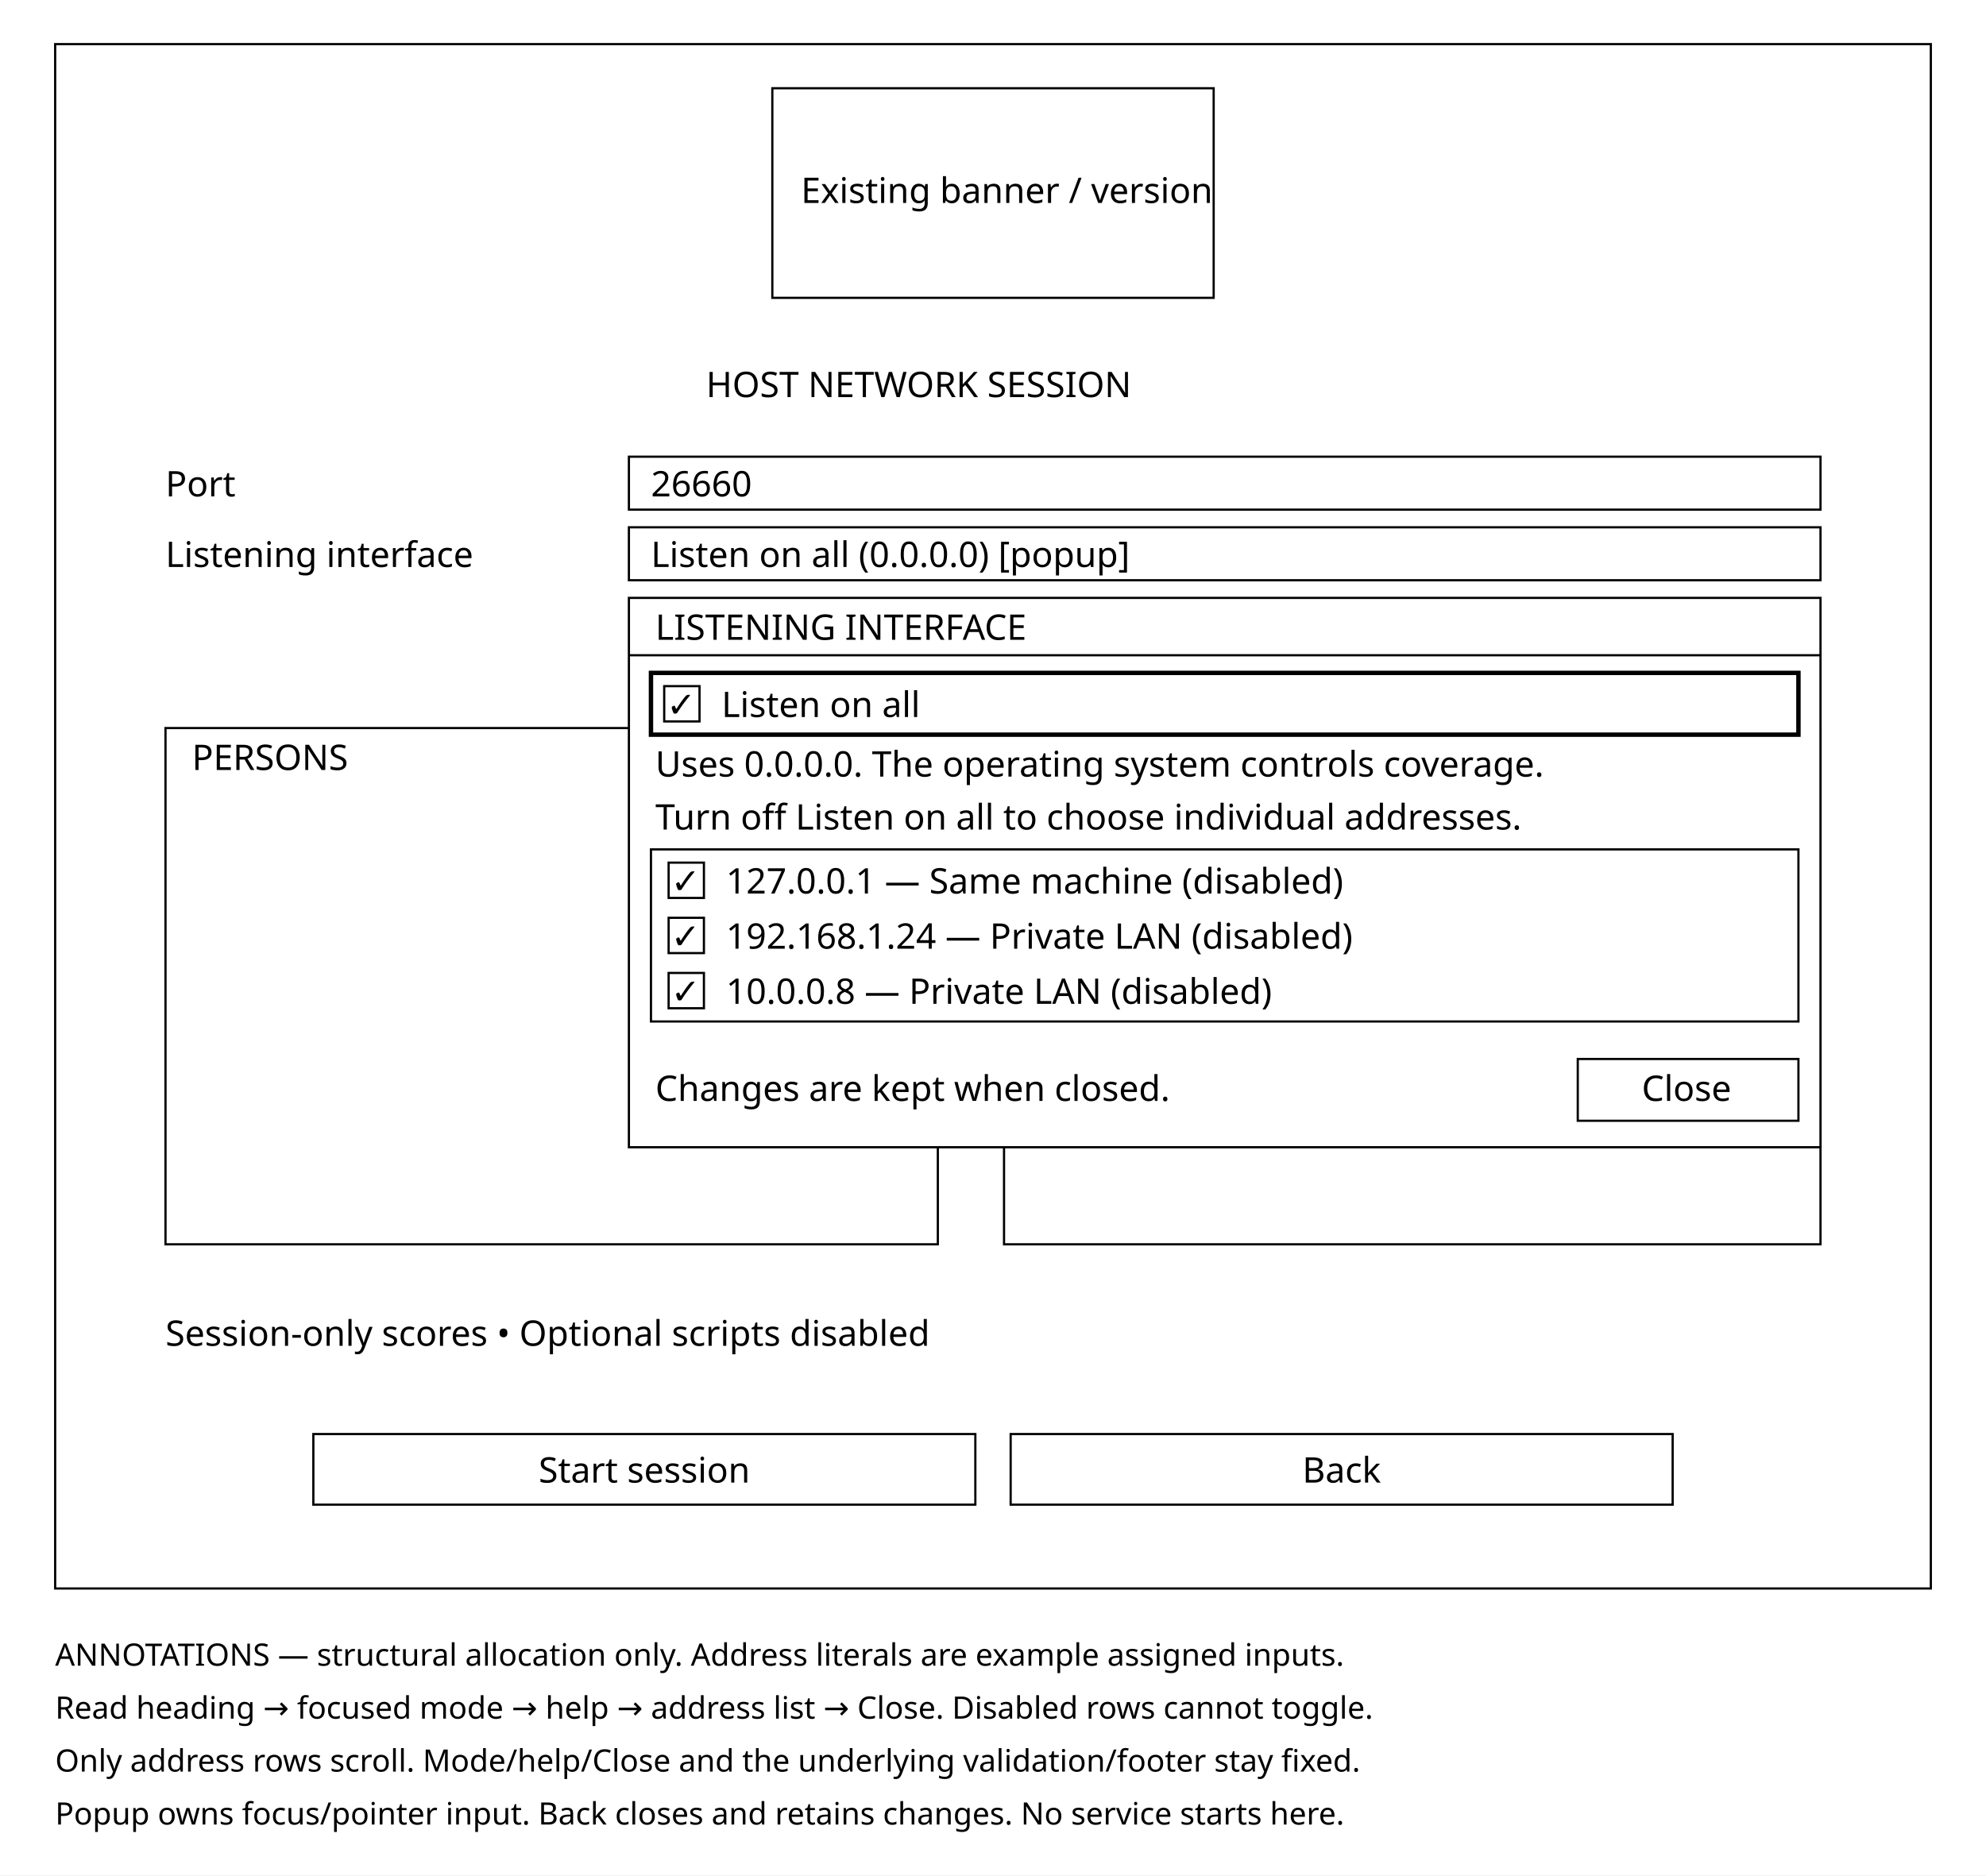
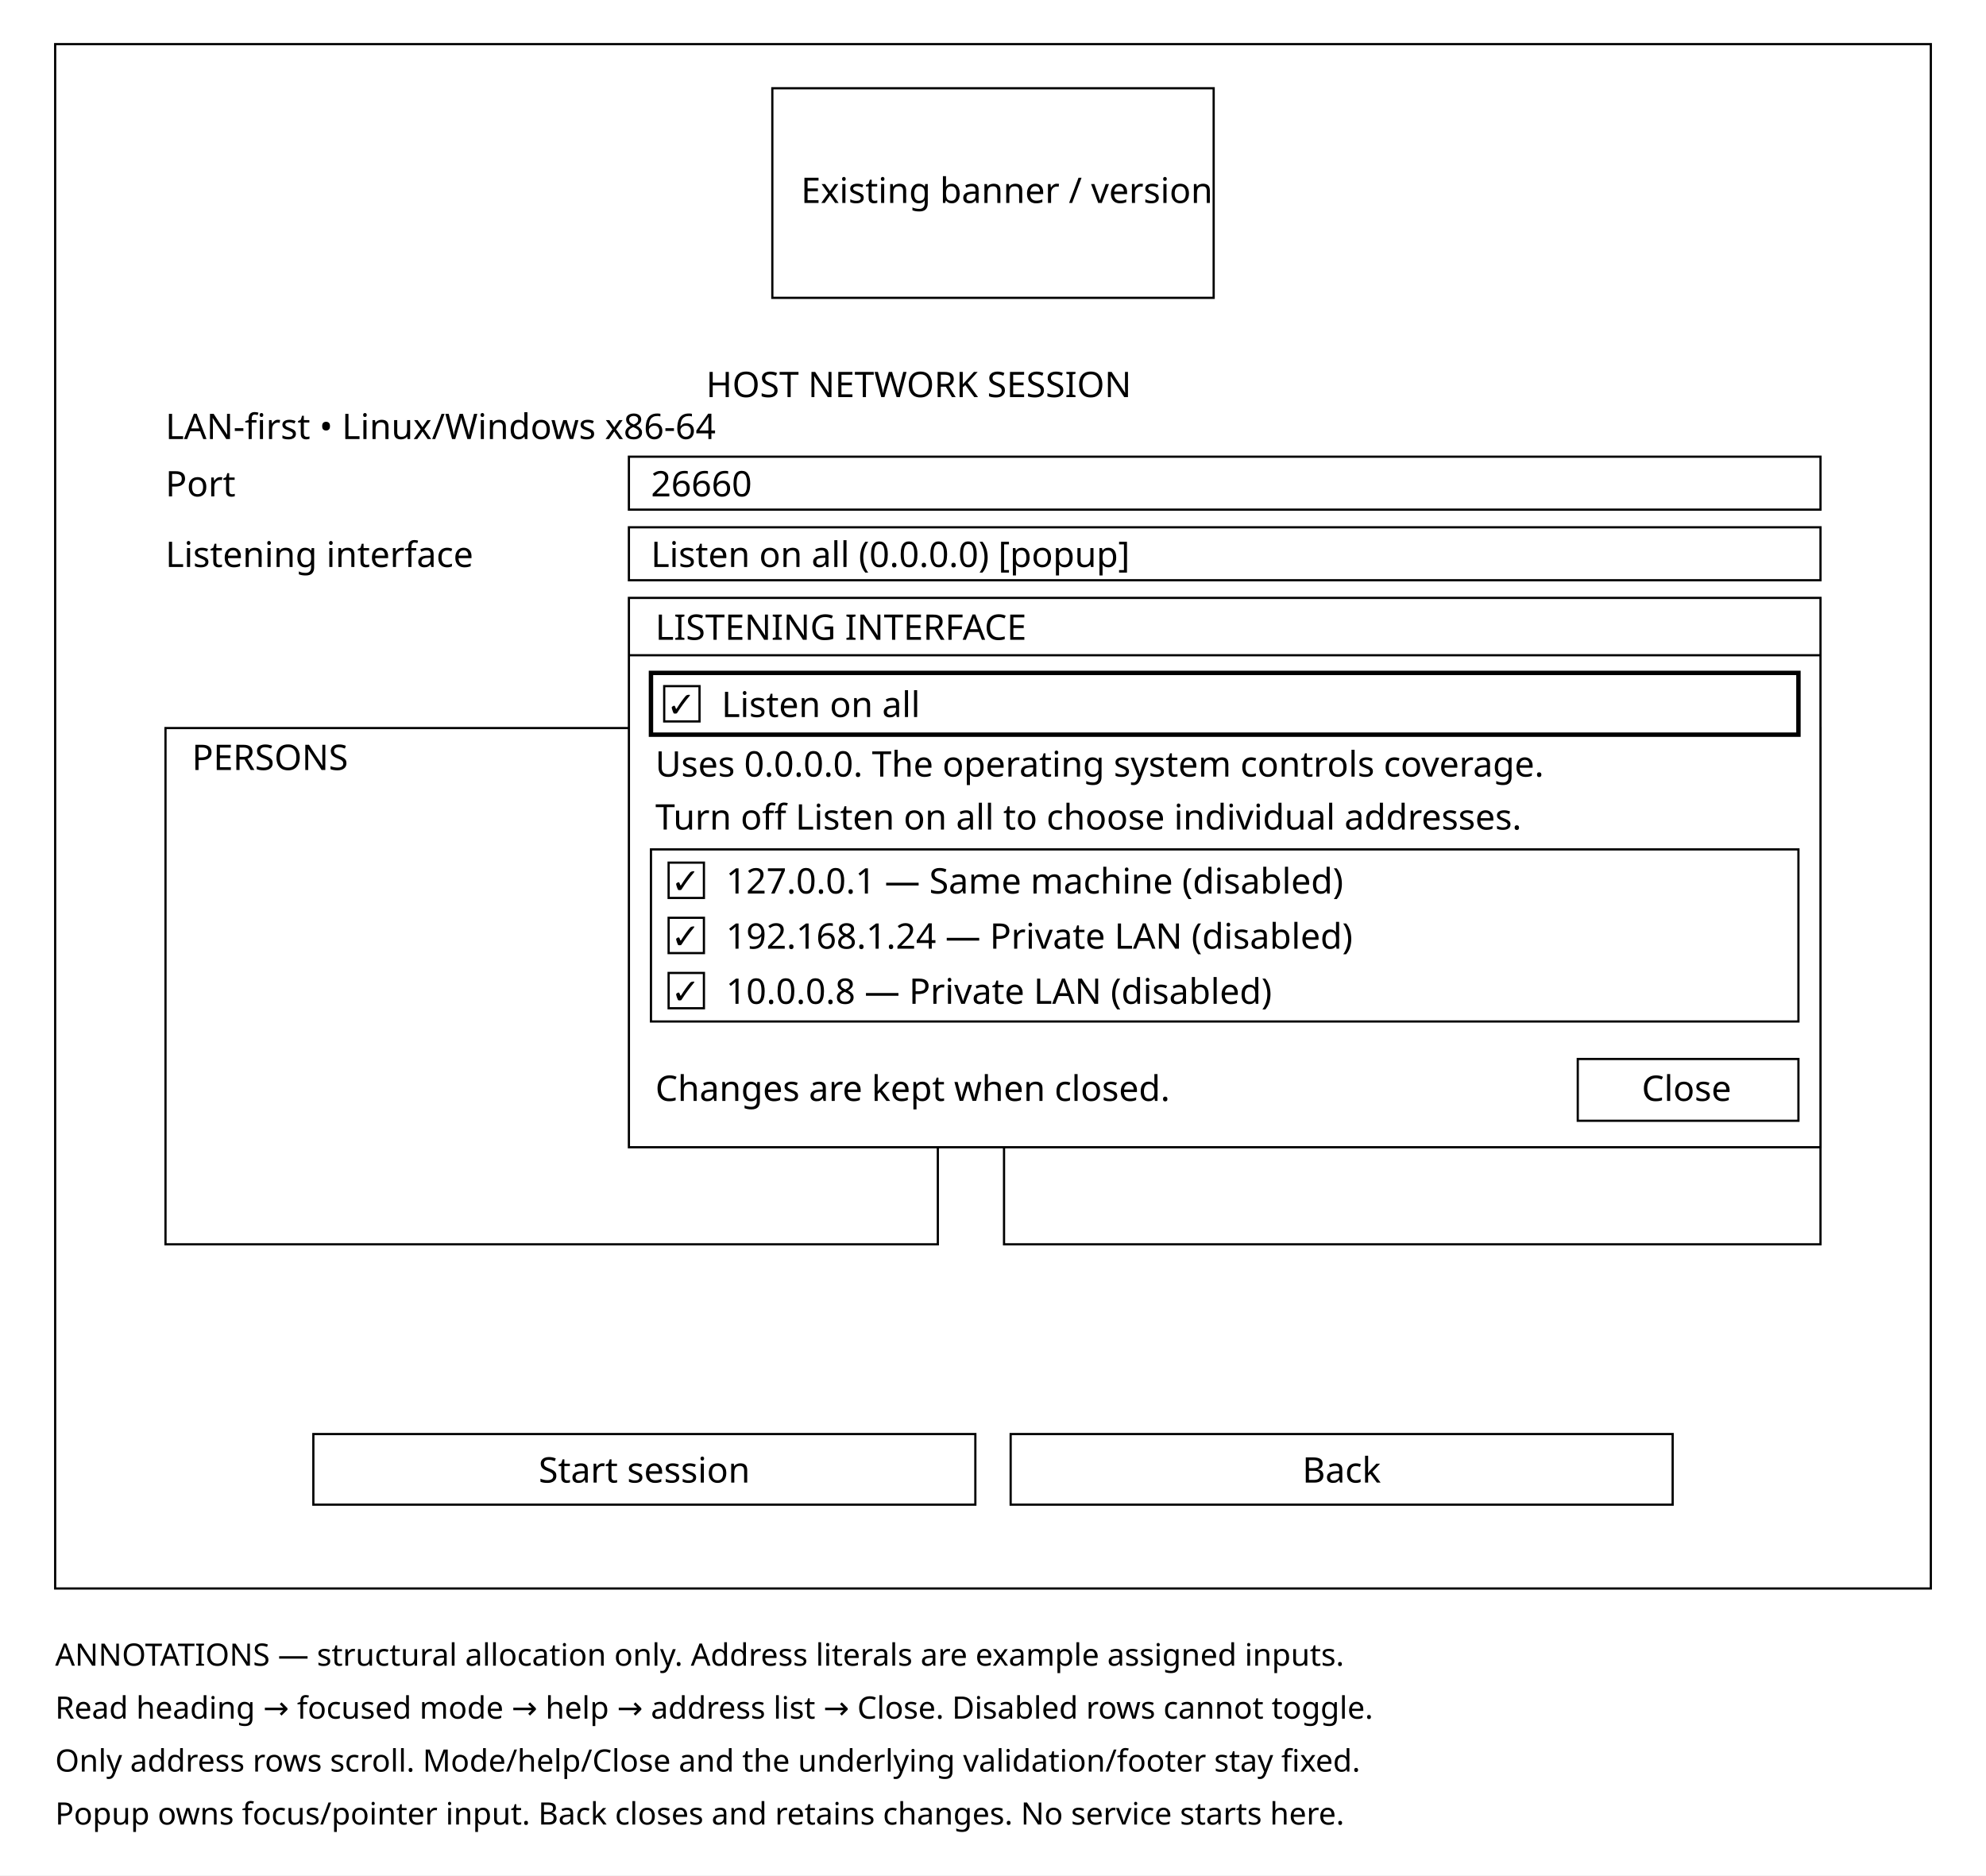
<svg xmlns="http://www.w3.org/2000/svg" width="900" height="850" viewBox="0 0 900 850">
  <rect width="900" height="850" fill="white" />
  <g fill="none" stroke="black">
    <rect x="25" y="20" width="850" height="700" />
    <rect x="350" y="40" width="200" height="95" />
    <rect x="285" y="207" width="540" height="24" />
    <rect x="285" y="239" width="540" height="24" />
    <rect x="75" y="330" width="350" height="234" />
    <rect x="455" y="330" width="370" height="234" />
    <path d="M455 356H825" />
    <rect x="142" y="650" width="300" height="32" />
    <rect x="458" y="650" width="300" height="32" />
  </g>
  <g fill="black" font-family="sans-serif" font-size="16">
    <text x="363" y="92">Existing banner / version</text>
    <text x="320" y="180">HOST NETWORK SESSION</text>
+     <text x="75" y="199">LAN-first • Linux/Windows x86-64</text>
    <text x="75" y="225">Port</text>
    <text x="295" y="225">26660</text>
    <text x="75" y="257">Listening interface</text>
    <text x="295" y="257">Listen on all (0.0.0.0) [popup]</text>
    <text x="87" y="349">PERSONS</text>
    <text x="467" y="349" textLength="208" lengthAdjust="spacingAndGlyphs">LOCAL PLAYERS AND CONTROLS</text>
    <text x="819" y="349" text-anchor="end" textLength="128" lengthAdjust="spacingAndGlyphs">Local players: 1</text>
-     <text x="75" y="610">Session-only scores • Optional scripts disabled</text>
    <text x="292" y="672" text-anchor="middle">Start session</text>
    <text x="608" y="672" text-anchor="middle">Back</text>
  </g>
  <rect x="285" y="271" width="540" height="249" fill="white" stroke="black" />
  <g fill="none" stroke="black">
    <path d="M285 297H825" />
    <rect x="295" y="305" width="520" height="28" stroke-width="2" />
    <rect x="301" y="311" width="16" height="16" />
    <rect x="295" y="385" width="520" height="78" />
    <rect x="303" y="391" width="16" height="16" />
    <rect x="303" y="416" width="16" height="16" />
    <rect x="303" y="441" width="16" height="16" />
    <rect x="715" y="480" width="100" height="28" />
  </g>
  <g fill="black" font-family="sans-serif" font-size="16">
    <text x="297" y="290">LISTENING INTERFACE</text>
    <text x="302" y="325">✓</text>
    <text x="327" y="325">Listen on all</text>
    <text x="297" y="352">Uses 0.0.0.0. The operating system controls coverage.</text>
    <text x="297" y="376">Turn off Listen on all to choose individual addresses.</text>
    <text x="304" y="405">✓</text>
    <text x="329" y="405">127.0.0.1 — Same machine (disabled)</text>
    <text x="304" y="430">✓</text>
    <text x="329" y="430">192.168.1.24 — Private LAN (disabled)</text>
    <text x="304" y="455">✓</text>
    <text x="329" y="455">10.0.0.8 — Private LAN (disabled)</text>
    <text x="297" y="499">Changes are kept when closed.</text>
    <text x="744" y="499">Close</text>
  </g>
  <g fill="black" font-family="sans-serif" font-size="14">
    <text x="25" y="755">ANNOTATIONS — structural allocation only. Address literals are example assigned inputs.</text>
    <text x="25" y="779">Read heading → focused mode → help → address list → Close. Disabled rows cannot toggle.</text>
    <text x="25" y="803">Only address rows scroll. Mode/help/Close and the underlying validation/footer stay fixed.</text>
    <text x="25" y="827">Popup owns focus/pointer input. Back closes and retains changes. No service starts here.</text>
  </g>
</svg>
